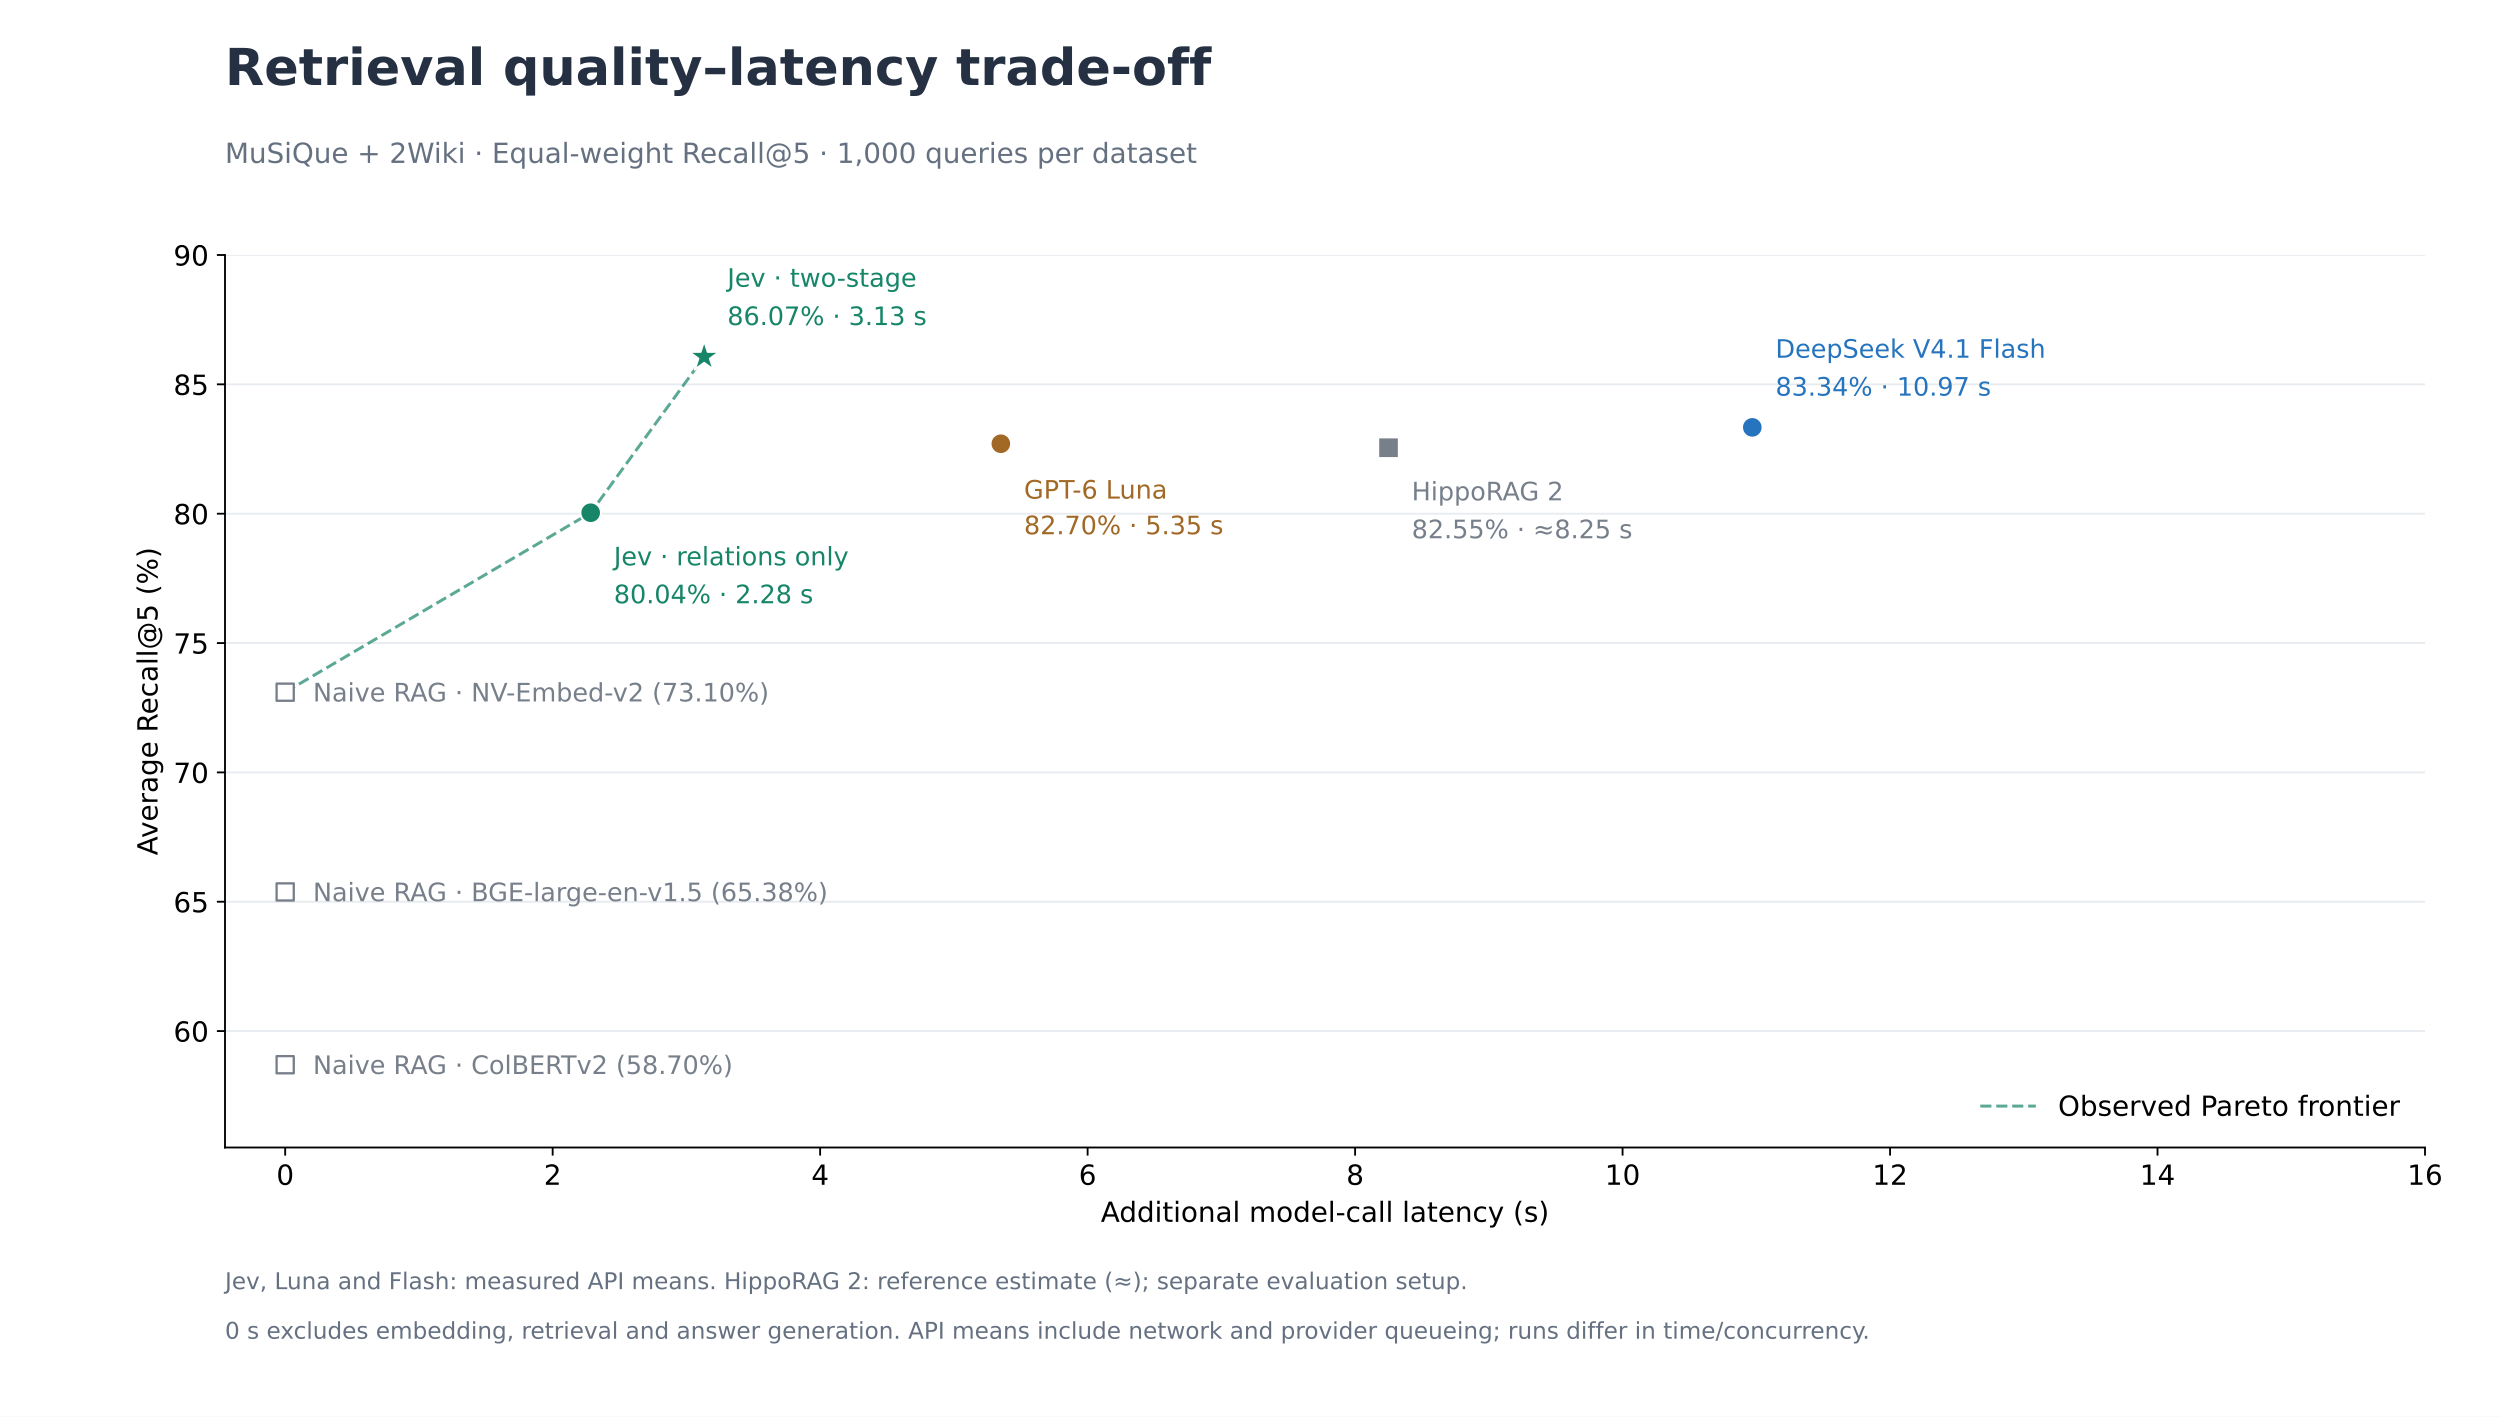
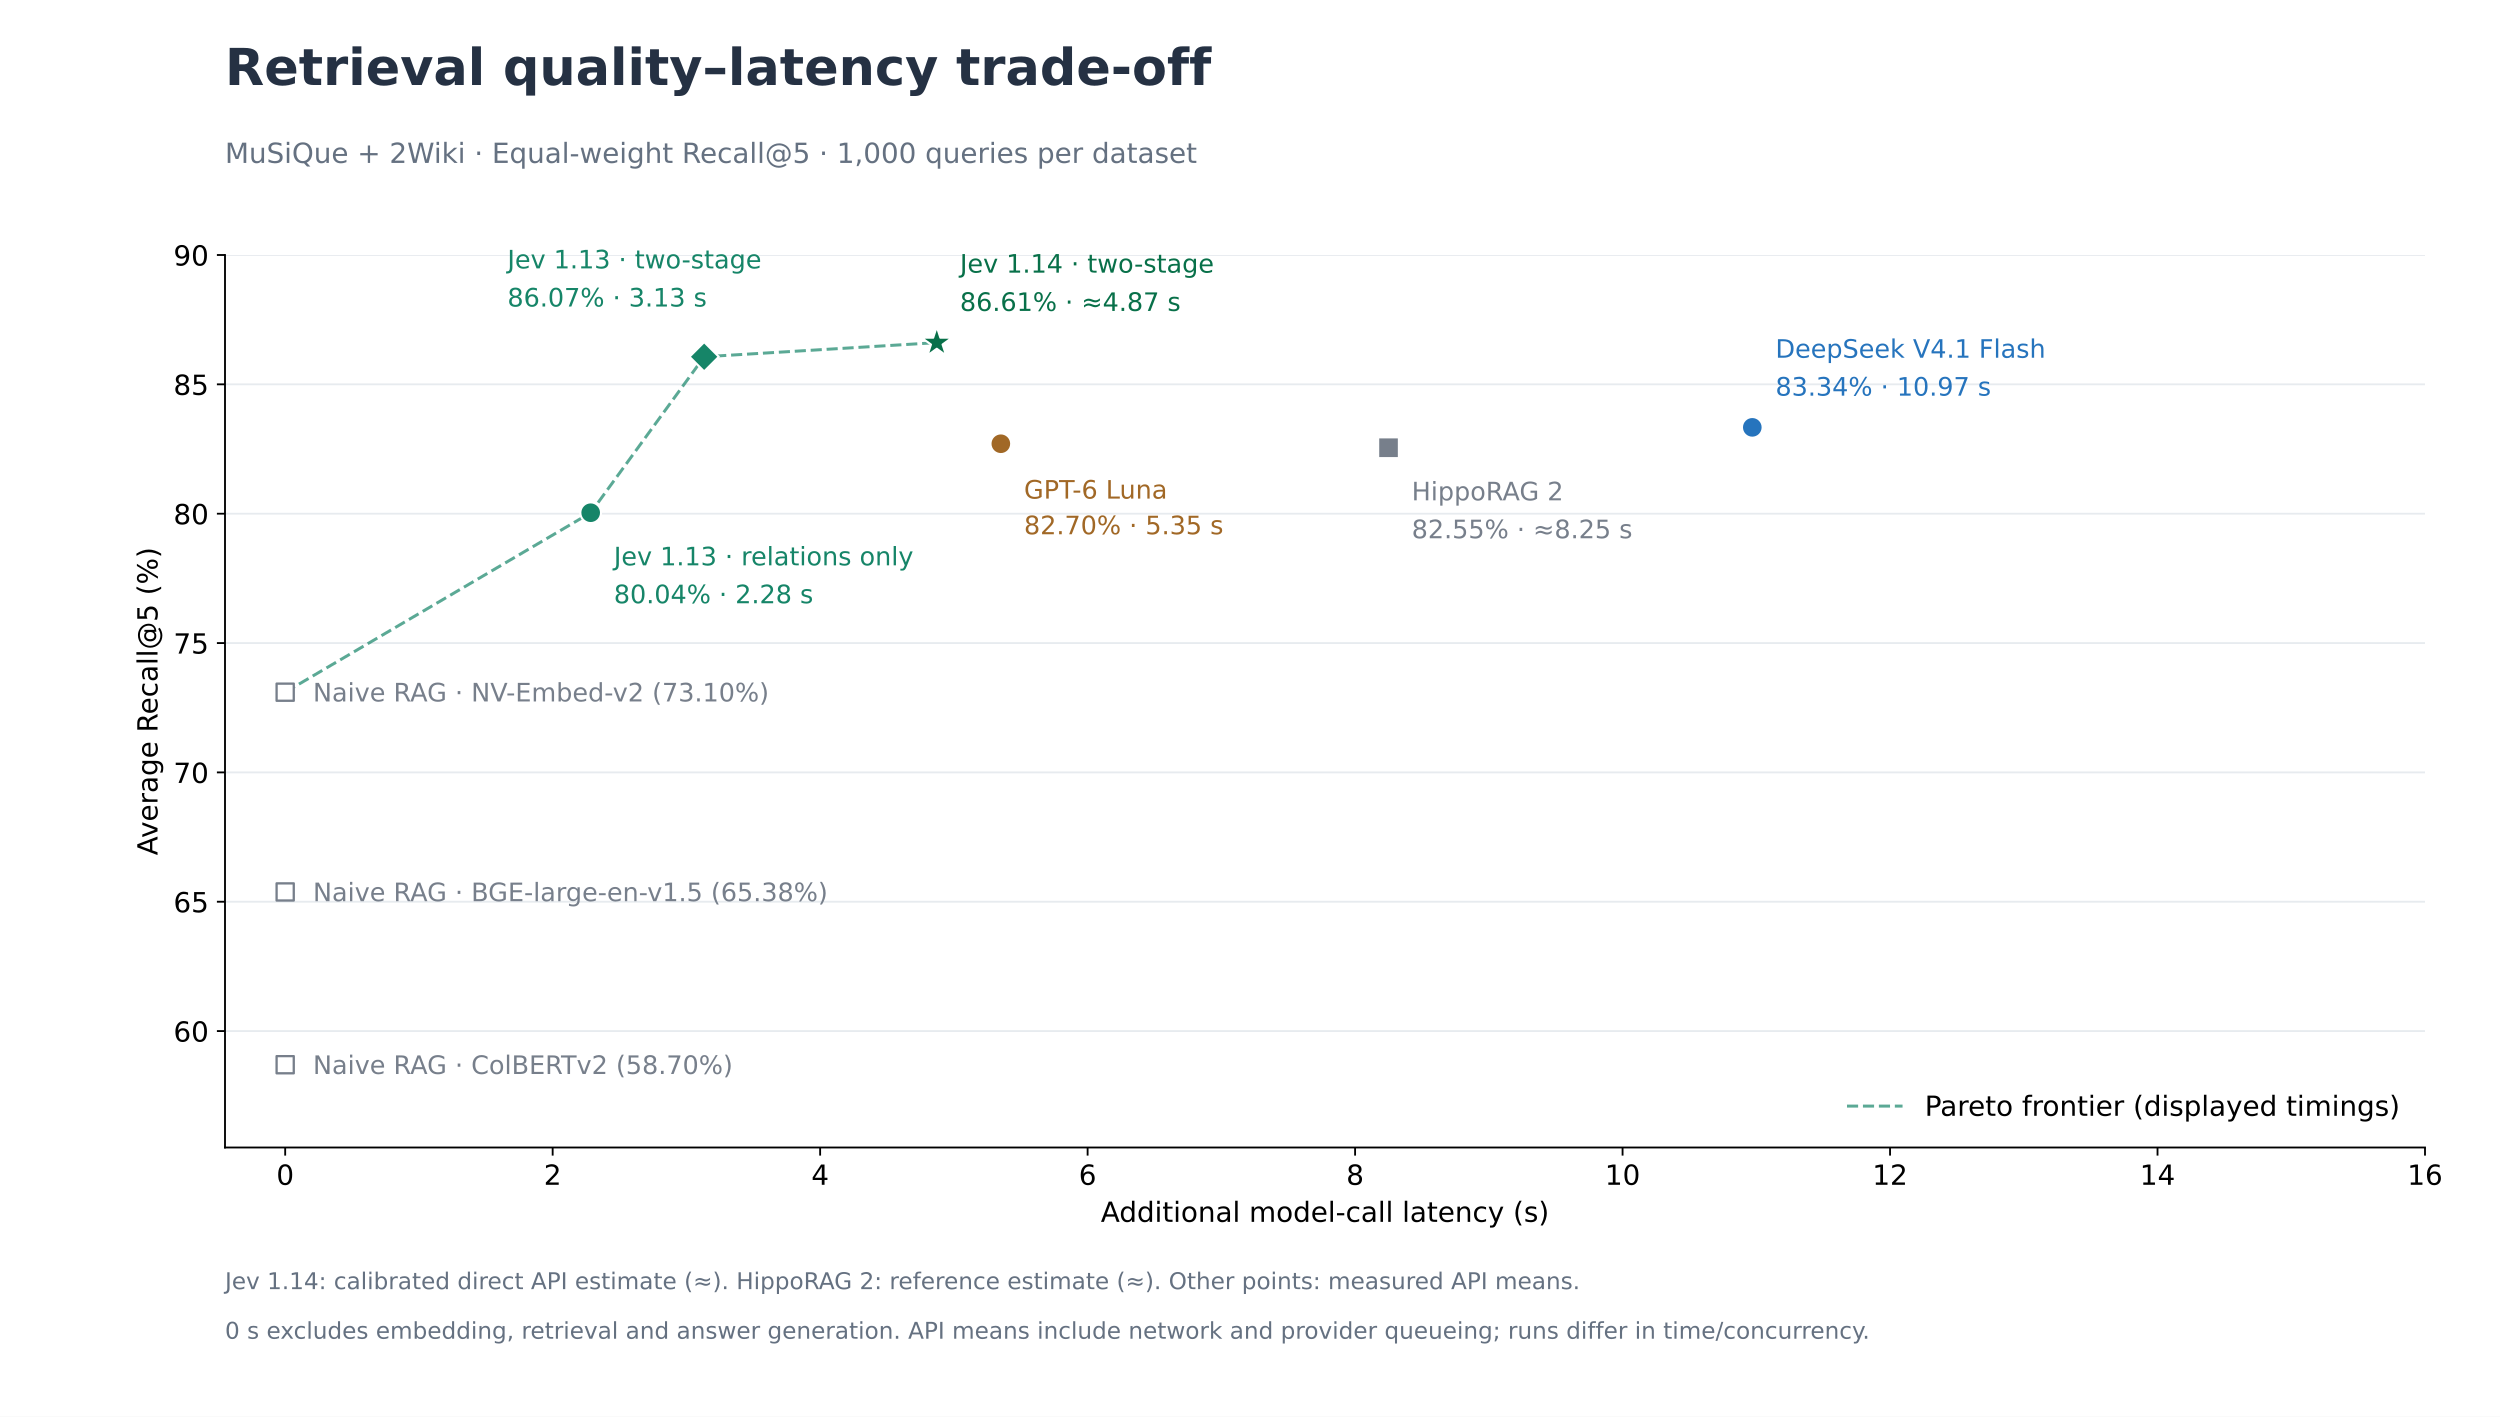
<svg xmlns="http://www.w3.org/2000/svg" xmlns:xlink="http://www.w3.org/1999/xlink" width="1080pt" height="612pt" viewBox="0 0 1080 612" version="1.1">
  <defs>
    <style type="text/css">*{stroke-linejoin: round; stroke-linecap: butt}</style>
  </defs>
  <g id="figure_1">
    <g id="patch_1">
      <path d="M 0 612 L 1080 612 L 1080 0 L 0 0 z " style="fill: #ffffff" />
    </g>
    <g id="axes_1">
      <g id="patch_2">
        <path d="M 97.2 495.72 L 1047.6 495.72 L 1047.6 110.16 L 97.2 110.16 z " style="fill: #ffffff" />
      </g>
      <g id="matplotlib.axis_1">
        <g id="xtick_1">
          <g id="line2d_1">
            <defs>
              <path id="m1e54ec5eb8" d="M 0 0 L 0 3.5 " style="stroke: #000000; stroke-width: 0.8" />
            </defs>
            <g>
              <use xlink:href="#m1e54ec5eb8" x="123.199" y="495.72" style="stroke: #000000; stroke-width: 0.8" />
            </g>
          </g>
          <g id="text_1">
            <text style="font-size: 12px; font-family: 'DejaVu Sans'; text-anchor: middle" x="123.199" y="511.837" transform="rotate(-0 123.1988 511.8372)">0</text>
          </g>
        </g>
        <g id="xtick_2">
          <g id="line2d_2">
            <g>
              <use xlink:href="#m1e54ec5eb8" x="238.749" y="495.72" style="stroke: #000000; stroke-width: 0.8" />
            </g>
          </g>
          <g id="text_2">
            <text style="font-size: 12px; font-family: 'DejaVu Sans'; text-anchor: middle" x="238.749" y="511.837" transform="rotate(-0 238.7489 511.8372)">2</text>
          </g>
        </g>
        <g id="xtick_3">
          <g id="line2d_3">
            <g>
              <use xlink:href="#m1e54ec5eb8" x="354.299" y="495.72" style="stroke: #000000; stroke-width: 0.8" />
            </g>
          </g>
          <g id="text_3">
            <text style="font-size: 12px; font-family: 'DejaVu Sans'; text-anchor: middle" x="354.299" y="511.837" transform="rotate(-0 354.2991 511.8372)">4</text>
          </g>
        </g>
        <g id="xtick_4">
          <g id="line2d_4">
            <g>
              <use xlink:href="#m1e54ec5eb8" x="469.849" y="495.72" style="stroke: #000000; stroke-width: 0.8" />
            </g>
          </g>
          <g id="text_4">
            <text style="font-size: 12px; font-family: 'DejaVu Sans'; text-anchor: middle" x="469.849" y="511.837" transform="rotate(-0 469.8492 511.8372)">6</text>
          </g>
        </g>
        <g id="xtick_5">
          <g id="line2d_5">
            <g>
              <use xlink:href="#m1e54ec5eb8" x="585.399" y="495.72" style="stroke: #000000; stroke-width: 0.8" />
            </g>
          </g>
          <g id="text_5">
            <text style="font-size: 12px; font-family: 'DejaVu Sans'; text-anchor: middle" x="585.399" y="511.837" transform="rotate(-0 585.3994 511.8372)">8</text>
          </g>
        </g>
        <g id="xtick_6">
          <g id="line2d_6">
            <g>
              <use xlink:href="#m1e54ec5eb8" x="700.95" y="495.72" style="stroke: #000000; stroke-width: 0.8" />
            </g>
          </g>
          <g id="text_6">
            <text style="font-size: 12px; font-family: 'DejaVu Sans'; text-anchor: middle" x="700.95" y="511.837" transform="rotate(-0 700.9495 511.8372)">10</text>
          </g>
        </g>
        <g id="xtick_7">
          <g id="line2d_7">
            <g>
              <use xlink:href="#m1e54ec5eb8" x="816.5" y="495.72" style="stroke: #000000; stroke-width: 0.8" />
            </g>
          </g>
          <g id="text_7">
            <text style="font-size: 12px; font-family: 'DejaVu Sans'; text-anchor: middle" x="816.5" y="511.837" transform="rotate(-0 816.4997 511.8372)">12</text>
          </g>
        </g>
        <g id="xtick_8">
          <g id="line2d_8">
            <g>
              <use xlink:href="#m1e54ec5eb8" x="932.05" y="495.72" style="stroke: #000000; stroke-width: 0.8" />
            </g>
          </g>
          <g id="text_8">
            <text style="font-size: 12px; font-family: 'DejaVu Sans'; text-anchor: middle" x="932.05" y="511.837" transform="rotate(-0 932.0498 511.8372)">14</text>
          </g>
        </g>
        <g id="xtick_9">
          <g id="line2d_9">
            <g>
              <use xlink:href="#m1e54ec5eb8" x="1047.6" y="495.72" style="stroke: #000000; stroke-width: 0.8" />
            </g>
          </g>
          <g id="text_9">
            <text style="font-size: 12px; font-family: 'DejaVu Sans'; text-anchor: middle" x="1047.6" y="511.837" transform="rotate(-0 1047.6 511.8372)">16</text>
          </g>
        </g>
        <g id="text_10">
          <text style="font-size: 12px; font-family: 'DejaVu Sans'; text-anchor: middle" x="572.4" y="527.838" transform="rotate(-0 572.4 527.8381)">Additional model-call latency (s)</text>
        </g>
      </g>
      <g id="matplotlib.axis_2">
        <g id="ytick_1">
          <g id="line2d_10">
            <path d="M 97.2 445.43 L 1047.6 445.43 " clip-path="url(#pfb3f67a1a0)" style="fill: none; stroke: #e7ebef; stroke-width: 0.8; stroke-linecap: square" />
          </g>
          <g id="line2d_11">
            <defs>
              <path id="m7e8e1ccff5" d="M 0 0 L -3.5 0 " style="stroke: #000000; stroke-width: 0.8" />
            </defs>
            <g>
              <use xlink:href="#m7e8e1ccff5" x="97.2" y="445.43" style="stroke: #000000; stroke-width: 0.8" />
            </g>
          </g>
          <g id="text_11">
            <text style="font-size: 12px; font-family: 'DejaVu Sans'; text-anchor: end" x="90.2" y="449.988" transform="rotate(-0 90.2 449.9882)">60</text>
          </g>
        </g>
        <g id="ytick_2">
          <g id="line2d_12">
            <path d="M 97.2 389.551 L 1047.6 389.551 " clip-path="url(#pfb3f67a1a0)" style="fill: none; stroke: #e7ebef; stroke-width: 0.8; stroke-linecap: square" />
          </g>
          <g id="line2d_13">
            <g>
              <use xlink:href="#m7e8e1ccff5" x="97.2" y="389.551" style="stroke: #000000; stroke-width: 0.8" />
            </g>
          </g>
          <g id="text_12">
            <text style="font-size: 12px; font-family: 'DejaVu Sans'; text-anchor: end" x="90.2" y="394.11" transform="rotate(-0 90.2 394.1099)">65</text>
          </g>
        </g>
        <g id="ytick_3">
          <g id="line2d_14">
            <path d="M 97.2 333.673 L 1047.6 333.673 " clip-path="url(#pfb3f67a1a0)" style="fill: none; stroke: #e7ebef; stroke-width: 0.8; stroke-linecap: square" />
          </g>
          <g id="line2d_15">
            <g>
              <use xlink:href="#m7e8e1ccff5" x="97.2" y="333.673" style="stroke: #000000; stroke-width: 0.8" />
            </g>
          </g>
          <g id="text_13">
            <text style="font-size: 12px; font-family: 'DejaVu Sans'; text-anchor: end" x="90.2" y="338.232" transform="rotate(-0 90.2 338.2316)">70</text>
          </g>
        </g>
        <g id="ytick_4">
          <g id="line2d_16">
            <path d="M 97.2 277.795 L 1047.6 277.795 " clip-path="url(#pfb3f67a1a0)" style="fill: none; stroke: #e7ebef; stroke-width: 0.8; stroke-linecap: square" />
          </g>
          <g id="line2d_17">
            <g>
              <use xlink:href="#m7e8e1ccff5" x="97.2" y="277.795" style="stroke: #000000; stroke-width: 0.8" />
            </g>
          </g>
          <g id="text_14">
            <text style="font-size: 12px; font-family: 'DejaVu Sans'; text-anchor: end" x="90.2" y="282.353" transform="rotate(-0 90.2 282.3534)">75</text>
          </g>
        </g>
        <g id="ytick_5">
          <g id="line2d_18">
            <path d="M 97.2 221.917 L 1047.6 221.917 " clip-path="url(#pfb3f67a1a0)" style="fill: none; stroke: #e7ebef; stroke-width: 0.8; stroke-linecap: square" />
          </g>
          <g id="line2d_19">
            <g>
              <use xlink:href="#m7e8e1ccff5" x="97.2" y="221.917" style="stroke: #000000; stroke-width: 0.8" />
            </g>
          </g>
          <g id="text_15">
            <text style="font-size: 12px; font-family: 'DejaVu Sans'; text-anchor: end" x="90.2" y="226.475" transform="rotate(-0 90.2 226.4751)">80</text>
          </g>
        </g>
        <g id="ytick_6">
          <g id="line2d_20">
            <path d="M 97.2 166.038 L 1047.6 166.038 " clip-path="url(#pfb3f67a1a0)" style="fill: none; stroke: #e7ebef; stroke-width: 0.8; stroke-linecap: square" />
          </g>
          <g id="line2d_21">
            <g>
              <use xlink:href="#m7e8e1ccff5" x="97.2" y="166.038" style="stroke: #000000; stroke-width: 0.8" />
            </g>
          </g>
          <g id="text_16">
            <text style="font-size: 12px; font-family: 'DejaVu Sans'; text-anchor: end" x="90.2" y="170.597" transform="rotate(-0 90.2 170.5969)">85</text>
          </g>
        </g>
        <g id="ytick_7">
          <g id="line2d_22">
            <path d="M 97.2 110.16 L 1047.6 110.16 " clip-path="url(#pfb3f67a1a0)" style="fill: none; stroke: #e7ebef; stroke-width: 0.8; stroke-linecap: square" />
          </g>
          <g id="line2d_23">
            <g>
              <use xlink:href="#m7e8e1ccff5" x="97.2" y="110.16" style="stroke: #000000; stroke-width: 0.8" />
            </g>
          </g>
          <g id="text_17">
            <text style="font-size: 12px; font-family: 'DejaVu Sans'; text-anchor: end" x="90.2" y="114.719" transform="rotate(-0 90.2 114.7186)">90</text>
          </g>
        </g>
        <g id="text_18">
          <text style="font-size: 12px; font-family: 'DejaVu Sans'; text-anchor: middle" x="68.047" y="302.94" transform="rotate(-90 68.04719 302.94)">Average Recall@5 (%)</text>
        </g>
      </g>
      <g id="line2d_24">
-         <path d="M 123.199 299.029 L 255.175 221.497 L 304.196 154.118 " clip-path="url(#pfb3f67a1a0)" style="fill: none; stroke-dasharray: 4.81,2.08; stroke-dashoffset: 0; stroke: #168568; stroke-opacity: 0.7; stroke-width: 1.3" />
+         <path d="M 123.199 299.029 L 255.175 221.497 L 304.196 154.118 L 404.685 148.018 " clip-path="url(#pfb3f67a1a0)" style="fill: none; stroke-dasharray: 4.81,2.08; stroke-dashoffset: 0; stroke: #168568; stroke-opacity: 0.7; stroke-width: 1.3" />
      </g>
      <g id="patch_3">
        <path d="M 97.2 495.72 L 97.2 110.16 " style="fill: none; stroke: #000000; stroke-width: 0.8; stroke-linejoin: miter; stroke-linecap: square" />
      </g>
      <g id="patch_4">
        <path d="M 97.2 495.72 L 1047.6 495.72 " style="fill: none; stroke: #000000; stroke-width: 0.8; stroke-linejoin: miter; stroke-linecap: square" />
      </g>
      <g id="text_19">
        <text style="font-size: 11px; font-family: 'DejaVu Sans'; fill: #777f8b" transform="translate(609.8432 216.1539)">HippoRAG 2</text>
        <text style="font-size: 11px; font-family: 'DejaVu Sans'; fill: #777f8b" transform="translate(609.8432 232.5224)">82.55% · ≈8.25 s</text>
      </g>
      <g id="text_20">
-         <text style="font-size: 11px; font-family: 'DejaVu Sans'; fill: #168568" transform="translate(265.175 244.2327)">Jev · relations only</text>
+         <text style="font-size: 11px; font-family: 'DejaVu Sans'; fill: #168568" transform="translate(265.175 244.2327)">Jev 1.13 · relations only</text>
        <text style="font-size: 11px; font-family: 'DejaVu Sans'; fill: #168568" transform="translate(265.175 260.6013)">80.04% · 2.28 s</text>
      </g>
      <g id="text_21">
-         <text style="font-size: 11px; font-family: 'DejaVu Sans'; fill: #168568" transform="translate(314.1957 123.8836)">Jev · two-stage</text>
-         <text style="font-size: 11px; font-family: 'DejaVu Sans'; fill: #168568" transform="translate(314.1957 140.4214)">86.07% · 3.13 s</text>
+         <text style="font-size: 11px; font-family: 'DejaVu Sans'; fill: #168568" transform="translate(219.1957 115.9558)">Jev 1.13 · two-stage</text>
+         <text style="font-size: 11px; font-family: 'DejaVu Sans'; fill: #168568" transform="translate(219.1957 132.4214)">86.07% · 3.13 s</text>
      </g>
      <g id="text_22">
        <text style="font-size: 11px; font-family: 'DejaVu Sans'; fill: #a16826" transform="translate(442.3632 215.3995)">GPT-6 Luna</text>
        <text style="font-size: 11px; font-family: 'DejaVu Sans'; fill: #a16826" transform="translate(442.3632 230.7995)">82.70% · 5.35 s</text>
      </g>
      <g id="text_23">
        <text style="font-size: 11px; font-family: 'DejaVu Sans'; fill: #2674bd" transform="translate(766.9934 154.5531)">DeepSeek V4.1 Flash</text>
        <text style="font-size: 11px; font-family: 'DejaVu Sans'; fill: #2674bd" transform="translate(766.9934 170.9216)">83.34% · 10.97 s</text>
      </g>
      <g id="text_24">
+         <text style="font-size: 11px; font-family: 'DejaVu Sans'; fill: #087049" transform="translate(414.6848 117.7835)">Jev 1.14 · two-stage</text>
+         <text style="font-size: 11px; font-family: 'DejaVu Sans'; fill: #087049" transform="translate(414.6848 134.3213)">86.61% · ≈4.87 s</text>
+       </g>
+       <g id="text_25">
        <text style="font-size: 11px; font-family: 'DejaVu Sans'; text-anchor: start; fill: #777f8b" x="135.199" y="303.029" transform="rotate(-0 135.1988 303.0285)">Naive RAG · NV-Embed-v2  (73.10%)</text>
      </g>
-       <g id="text_25">
+       <g id="text_26">
        <text style="font-size: 11px; font-family: 'DejaVu Sans'; text-anchor: start; fill: #777f8b" x="135.199" y="389.314" transform="rotate(-0 135.1988 389.3139)">Naive RAG · BGE-large-en-v1.5  (65.38%)</text>
      </g>
-       <g id="text_26">
+       <g id="text_27">
        <text style="font-size: 11px; font-family: 'DejaVu Sans'; text-anchor: start; fill: #777f8b" x="135.199" y="463.958" transform="rotate(-0 135.1988 463.9579)">Naive RAG · ColBERTv2  (58.70%)</text>
      </g>
      <g id="PathCollection_1">
        <defs>
          <path id="m767e650826" d="M -4.472 4.472 L 4.472 4.472 L 4.472 -4.472 L -4.472 -4.472 z " style="stroke: #ffffff; stroke-width: 0.9" />
        </defs>
        <g clip-path="url(#pfb3f67a1a0)">
          <use xlink:href="#m767e650826" x="599.843" y="193.419" style="fill: #777f8b; stroke: #ffffff; stroke-width: 0.9" />
        </g>
      </g>
      <g id="PathCollection_2">
        <defs>
          <path id="mdcc981d774" d="M 0 4.472 C 1.186 4.472 2.324 4.001 3.162 3.162 C 4.001 2.324 4.472 1.186 4.472 0 C 4.472 -1.186 4.001 -2.324 3.162 -3.162 C 2.324 -4.001 1.186 -4.472 0 -4.472 C -1.186 -4.472 -2.324 -4.001 -3.162 -3.162 C -4.001 -2.324 -4.472 -1.186 -4.472 0 C -4.472 1.186 -4.001 2.324 -3.162 3.162 C -2.324 4.001 -1.186 4.472 0 4.472 z " style="stroke: #ffffff; stroke-width: 0.9" />
        </defs>
        <g clip-path="url(#pfb3f67a1a0)">
          <use xlink:href="#mdcc981d774" x="255.175" y="221.497" style="fill: #168568; stroke: #ffffff; stroke-width: 0.9" />
        </g>
      </g>
      <g id="PathCollection_3">
        <defs>
-           <path id="mfa49a455e4" d="M 0 -6.892 L -1.547 -2.13 L -6.555 -2.13 L -2.504 0.813 L -4.051 5.576 L -0 2.633 L 4.051 5.576 L 2.504 0.813 L 6.555 -2.13 L 1.547 -2.13 z " style="stroke: #ffffff; stroke-width: 0.9" />
-         </defs>
-         <g clip-path="url(#pfb3f67a1a0)">
-           <use xlink:href="#mfa49a455e4" x="304.196" y="154.118" style="fill: #168568; stroke: #ffffff; stroke-width: 0.9" />
+           <path id="m36a28b9472" d="M -0 6.325 L 6.325 0 L 0 -6.325 L -6.325 -0 z " style="stroke: #ffffff; stroke-width: 0.9" />
+         </defs>
+         <g clip-path="url(#pfb3f67a1a0)">
+           <use xlink:href="#m36a28b9472" x="304.196" y="154.118" style="fill: #168568; stroke: #ffffff; stroke-width: 0.9" />
        </g>
      </g>
      <g id="PathCollection_4">
        <defs>
          <path id="m23881a4830" d="M 0 4.472 C 1.186 4.472 2.324 4.001 3.162 3.162 C 4.001 2.324 4.472 1.186 4.472 0 C 4.472 -1.186 4.001 -2.324 3.162 -3.162 C 2.324 -4.001 1.186 -4.472 0 -4.472 C -1.186 -4.472 -2.324 -4.001 -3.162 -3.162 C -4.001 -2.324 -4.472 -1.186 -4.472 0 C -4.472 1.186 -4.001 2.324 -3.162 3.162 C -2.324 4.001 -1.186 4.472 0 4.472 z " style="stroke: #ffffff; stroke-width: 0.9" />
        </defs>
        <g clip-path="url(#pfb3f67a1a0)">
          <use xlink:href="#m23881a4830" x="432.363" y="191.696" style="fill: #a16826; stroke: #ffffff; stroke-width: 0.9" />
        </g>
      </g>
      <g id="PathCollection_5">
        <defs>
          <path id="m4d7c55c37c" d="M 0 4.472 C 1.186 4.472 2.324 4.001 3.162 3.162 C 4.001 2.324 4.472 1.186 4.472 0 C 4.472 -1.186 4.001 -2.324 3.162 -3.162 C 2.324 -4.001 1.186 -4.472 0 -4.472 C -1.186 -4.472 -2.324 -4.001 -3.162 -3.162 C -4.001 -2.324 -4.472 -1.186 -4.472 0 C -4.472 1.186 -4.001 2.324 -3.162 3.162 C -2.324 4.001 -1.186 4.472 0 4.472 z " style="stroke: #ffffff; stroke-width: 0.9" />
        </defs>
        <g clip-path="url(#pfb3f67a1a0)">
          <use xlink:href="#m4d7c55c37c" x="756.993" y="184.618" style="fill: #2674bd; stroke: #ffffff; stroke-width: 0.9" />
        </g>
      </g>
      <g id="PathCollection_6">
        <defs>
+           <path id="mb28cfb273e" d="M 0 -6.892 L -1.547 -2.13 L -6.555 -2.13 L -2.504 0.813 L -4.051 5.576 L -0 2.633 L 4.051 5.576 L 2.504 0.813 L 6.555 -2.13 L 1.547 -2.13 z " style="stroke: #ffffff; stroke-width: 0.9" />
+         </defs>
+         <g clip-path="url(#pfb3f67a1a0)">
+           <use xlink:href="#mb28cfb273e" x="404.685" y="148.018" style="fill: #087049; stroke: #ffffff; stroke-width: 0.9" />
+         </g>
+       </g>
+       <g id="PathCollection_7">
+         <defs>
          <path id="m077a5d3511" d="M -3.708 3.708 L 3.708 3.708 L 3.708 -3.708 L -3.708 -3.708 z " style="stroke: #777f8b" />
        </defs>
        <g clip-path="url(#pfb3f67a1a0)">
          <use xlink:href="#m077a5d3511" x="123.199" y="299.029" style="fill: #ffffff; stroke: #777f8b" />
        </g>
      </g>
-       <g id="PathCollection_7">
+       <g id="PathCollection_8">
        <g clip-path="url(#pfb3f67a1a0)">
          <use xlink:href="#m077a5d3511" x="123.199" y="385.314" style="fill: #ffffff; stroke: #777f8b" />
        </g>
      </g>
-       <g id="PathCollection_8">
+       <g id="PathCollection_9">
        <g clip-path="url(#pfb3f67a1a0)">
          <use xlink:href="#m077a5d3511" x="123.199" y="459.958" style="fill: #ffffff; stroke: #777f8b" />
        </g>
      </g>
      <g id="legend_1">
        <g id="line2d_25">
-           <path d="M 855.489 477.837 L 867.489 477.837 L 879.489 477.837 " style="fill: none; stroke-dasharray: 4.81,2.08; stroke-dashoffset: 0; stroke: #168568; stroke-opacity: 0.7; stroke-width: 1.3" />
-         </g>
-         <g id="text_27">
-           <text style="font-size: 12px; font-family: 'DejaVu Sans'; text-anchor: start" x="889.089" y="482.037" transform="rotate(-0 889.0894 482.0372)">Observed Pareto frontier</text>
-         </g>
-       </g>
-     </g>
-     <g id="text_28">
+           <path d="M 797.901 477.837 L 809.901 477.837 L 821.901 477.837 " style="fill: none; stroke-dasharray: 4.81,2.08; stroke-dashoffset: 0; stroke: #168568; stroke-opacity: 0.7; stroke-width: 1.3" />
+         </g>
+         <g id="text_28">
+           <text style="font-size: 12px; font-family: 'DejaVu Sans'; text-anchor: start" x="831.501" y="482.037" transform="rotate(-0 831.5006 482.0372)">Pareto frontier (displayed timings)</text>
+         </g>
+       </g>
+     </g>
+     <g id="text_29">
      <text style="font-weight: 700; font-size: 22px; font-family: 'DejaVu Sans'; text-anchor: start; fill: #253143" x="97.2" y="36.72" transform="rotate(-0 97.2 36.72)">Retrieval quality–latency trade-off</text>
    </g>
-     <g id="text_29">
+     <g id="text_30">
      <text style="font-size: 12px; font-family: 'DejaVu Sans'; text-anchor: start; fill: #657181" x="97.2" y="70.38" transform="rotate(-0 97.2 70.38)">MuSiQue + 2Wiki · Equal-weight Recall@5 · 1,000 queries per dataset</text>
    </g>
-     <g id="text_30">
-       <text style="font-size: 10px; font-family: 'DejaVu Sans'; text-anchor: start; fill: #657181" x="97.2" y="556.92" transform="rotate(-0 97.2 556.92)">Jev, Luna and Flash: measured API means. HippoRAG 2: reference estimate (≈); separate evaluation setup.</text>
-     </g>
    <g id="text_31">
+       <text style="font-size: 10px; font-family: 'DejaVu Sans'; text-anchor: start; fill: #657181" x="97.2" y="556.92" transform="rotate(-0 97.2 556.92)">Jev 1.14: calibrated direct API estimate (≈). HippoRAG 2: reference estimate (≈). Other points: measured API means.</text>
+     </g>
+     <g id="text_32">
      <text style="font-size: 10px; font-family: 'DejaVu Sans'; text-anchor: start; fill: #657181" x="97.2" y="578.34" transform="rotate(-0 97.2 578.34)">0 s excludes embedding, retrieval and answer generation. API means include network and provider queueing; runs differ in time/concurrency.</text>
    </g>
  </g>
  <defs>
    <clipPath id="pfb3f67a1a0">
      <rect x="97.2" y="110.16" width="950.4" height="385.56" />
    </clipPath>
  </defs>
</svg>
